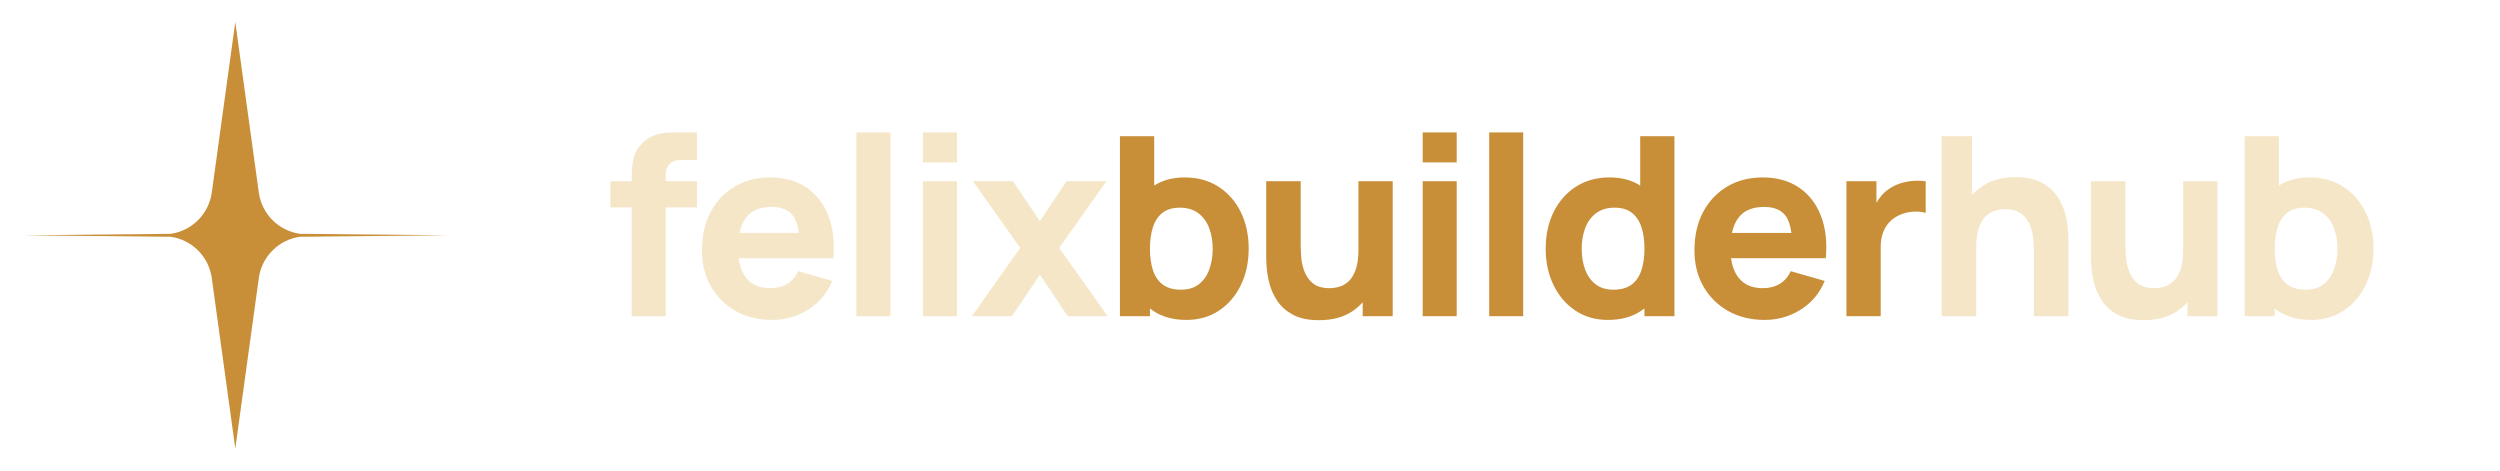
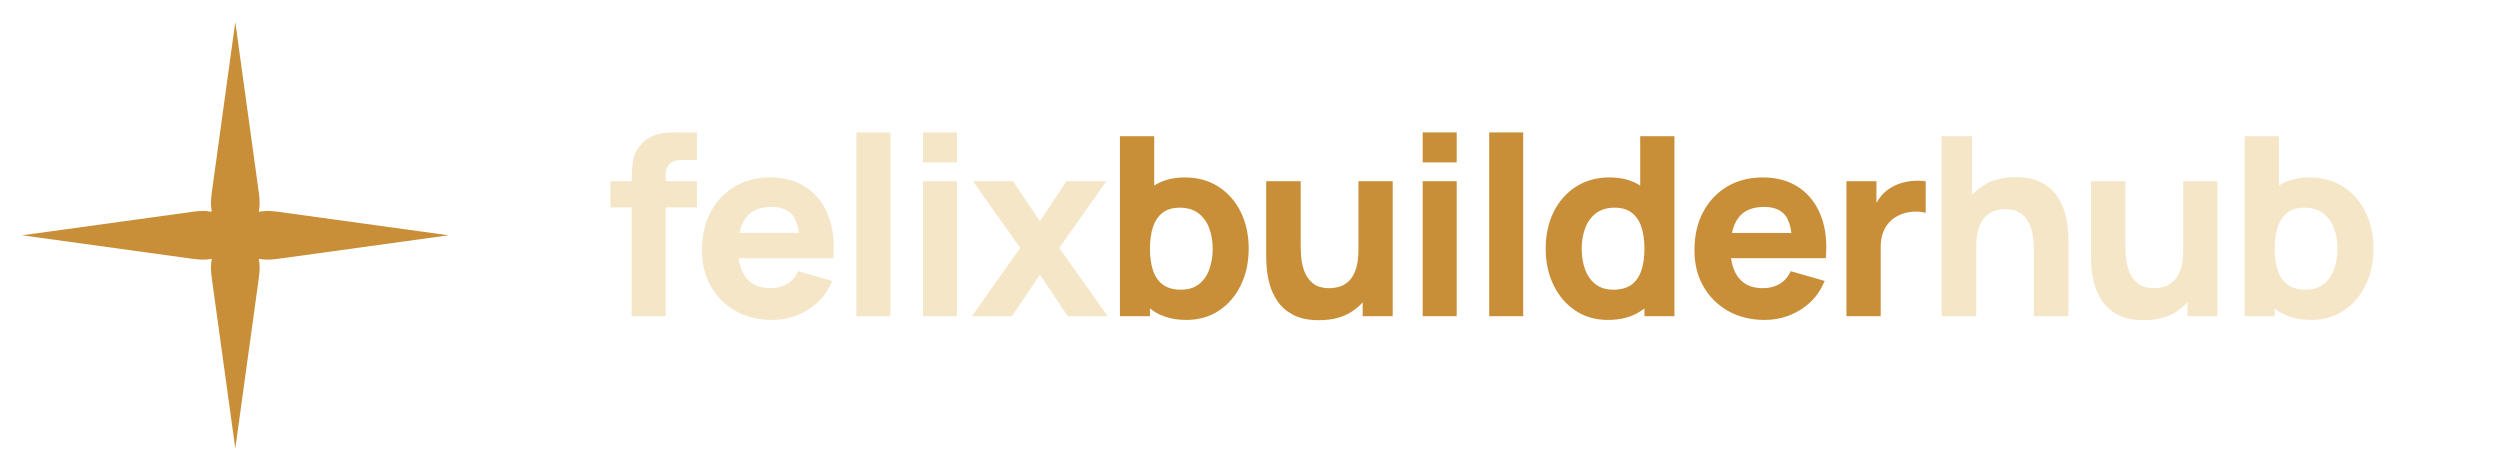
<svg xmlns="http://www.w3.org/2000/svg" width="340" height="64" viewBox="0 0 340 64" fill="none" role="img" aria-label="felixbuilderhub">
-   <path d="M32 3 L35.2 26.2 C35.6 29.1 37.9 31.4 40.8 31.8 L61 32 L40.8 32.2 C37.9 32.6 35.6 34.9 35.2 37.8 L32 61 L28.8 37.8 C28.4 34.9 26.1 32.6 23.2 32.2 L3 32 L23.2 31.8 C26.1 31.4 28.4 29.1 28.8 26.2 Z" fill="#c88f38" />
+   <path d="M32 3 L35.2 26.2 C35.75 30.16 33.84 28.25 37.8 28.8 L61 32 L37.8 35.2 C33.84 35.75 35.75 33.84 35.2 37.8 L32 61 L28.8 37.8 C28.25 33.84 30.16 35.75 26.2 35.2 L3 32 L26.2 28.8 C30.16 28.25 28.25 30.16 28.8 26.2 Z" fill="#c88f38" />
  <path d="M90.534 43L85.910 43L85.910 28.210L83.020 28.210L83.020 24.640L85.910 24.640Q85.910 23.960 85.944 23.127L85.944 23.127Q85.978 22.243 86.225 21.342Q86.471 20.441 87.134 19.710L87.134 19.710Q87.984 18.758 88.978 18.409Q89.973 18.061 90.908 18.035Q91.843 18.010 92.506 18.010L92.506 18.010L94.784 18.010L94.784 21.750L92.676 21.750Q91.588 21.750 91.061 22.302Q90.534 22.855 90.534 23.620L90.534 23.620L90.534 24.640L94.784 24.640L94.784 28.210L90.534 28.210L90.534 43Z M105.018 43.510L105.018 43.510Q102.196 43.510 100.046 42.294Q97.895 41.079 96.680 38.946Q95.464 36.812 95.464 34.058L95.464 34.058Q95.464 31.049 96.654 28.822Q97.844 26.595 99.935 25.362Q102.026 24.130 104.746 24.130L104.746 24.130Q107.636 24.130 109.659 25.490Q111.682 26.850 112.651 29.315Q113.620 31.780 113.331 35.112L113.331 35.112L100.445 35.112Q100.666 36.761 101.482 37.781L101.482 37.781Q102.587 39.192 104.746 39.192L104.746 39.192Q106.106 39.192 107.075 38.597Q108.044 38.002 108.554 36.880L108.554 36.880L113.178 38.206Q112.141 40.722 109.906 42.116Q107.670 43.510 105.018 43.510ZM100.564 31.678L108.656 31.678Q108.452 30.182 107.874 29.366L107.874 29.366Q106.973 28.142 104.950 28.142L104.950 28.142Q102.587 28.142 101.482 29.570L101.482 29.570Q100.836 30.403 100.564 31.678L100.564 31.678Z M121.100 43L116.476 43L116.476 18.010L121.100 18.010L121.100 43Z M130.144 22.090L125.520 22.090L125.520 18.010L130.144 18.010L130.144 22.090ZM130.144 43L125.520 43L125.520 24.640L130.144 24.640L130.144 43Z M137.624 43L132.184 43L138.746 33.718L132.320 24.640L137.760 24.640L141.432 30.080L145.036 24.640L150.476 24.640L144.050 33.718L150.646 43L145.206 43L141.432 37.356L137.624 43Z" fill="#f5e6c8" />
  <path d="M161.356 43.510L161.356 43.510Q158.619 43.510 156.783 42.235L156.783 42.235Q156.579 42.099 156.392 41.946L156.392 41.946L156.392 43L152.312 43L152.312 18.520L156.970 18.520L156.970 25.235Q158.687 24.130 161.118 24.130L161.118 24.130Q163.753 24.130 165.708 25.388Q167.663 26.646 168.743 28.831Q169.822 31.015 169.822 33.820L169.822 33.820Q169.822 36.574 168.760 38.767Q167.697 40.960 165.793 42.235Q163.889 43.510 161.356 43.510ZM160.608 39.396L160.608 39.396Q162.104 39.396 163.056 38.648Q164.008 37.900 164.467 36.633Q164.926 35.367 164.926 33.820L164.926 33.820Q164.926 32.290 164.450 31.023Q163.974 29.757 162.980 29.000Q161.985 28.244 160.438 28.244L160.438 28.244Q158.993 28.244 158.101 28.941Q157.208 29.638 156.800 30.896Q156.392 32.154 156.392 33.820Q156.392 35.486 156.800 36.744Q157.208 38.002 158.135 38.699Q159.061 39.396 160.608 39.396Z M179.376 43.544L179.376 43.544Q177.217 43.544 175.857 42.813Q174.497 42.082 173.740 40.960Q172.984 39.838 172.661 38.623Q172.338 37.407 172.270 36.404Q172.202 35.401 172.202 34.942L172.202 34.942L172.202 24.640L176.894 24.640L176.894 33.310Q176.894 33.939 176.962 34.916Q177.030 35.894 177.387 36.880Q177.744 37.866 178.552 38.529Q179.359 39.192 180.838 39.192L180.838 39.192Q181.433 39.192 182.113 39.005Q182.793 38.818 183.388 38.282Q183.983 37.747 184.365 36.701Q184.748 35.656 184.748 33.956L184.748 33.956L184.748 24.640L189.406 24.640L189.406 43L185.326 43L185.326 41.113Q184.697 41.827 183.864 42.371L183.864 42.371Q182.079 43.544 179.376 43.544Z M198.110 22.090L193.486 22.090L193.486 18.010L198.110 18.010L198.110 22.090ZM198.110 43L193.486 43L193.486 24.640L198.110 24.640L198.110 43Z M207.154 43L202.530 43L202.530 18.010L207.154 18.010L207.154 43Z M218.680 43.510L218.680 43.510Q216.147 43.510 214.243 42.235Q212.339 40.960 211.277 38.767Q210.214 36.574 210.214 33.820L210.214 33.820Q210.214 31.015 211.294 28.831Q212.373 26.646 214.328 25.388Q216.283 24.130 218.918 24.130L218.918 24.130Q221.349 24.130 223.066 25.235L223.066 25.235L223.066 18.520L227.724 18.520L227.724 43L223.644 43L223.644 41.946Q223.457 42.099 223.253 42.235L223.253 42.235Q221.417 43.510 218.680 43.510ZM219.428 39.396L219.428 39.396Q220.975 39.396 221.902 38.699Q222.828 38.002 223.236 36.744Q223.644 35.486 223.644 33.820Q223.644 32.154 223.236 30.896Q222.828 29.638 221.936 28.941Q221.043 28.244 219.598 28.244L219.598 28.244Q218.051 28.244 217.057 29.000Q216.062 29.757 215.586 31.023Q215.110 32.290 215.110 33.820L215.110 33.820Q215.110 35.367 215.569 36.633Q216.028 37.900 216.980 38.648Q217.932 39.396 219.428 39.396Z M239.998 43.510L239.998 43.510Q237.176 43.510 235.026 42.294Q232.875 41.079 231.660 38.946Q230.444 36.812 230.444 34.058L230.444 34.058Q230.444 31.049 231.634 28.822Q232.824 26.595 234.915 25.362Q237.006 24.130 239.726 24.130L239.726 24.130Q242.616 24.130 244.639 25.490Q246.662 26.850 247.631 29.315Q248.600 31.780 248.311 35.112L248.311 35.112L235.425 35.112Q235.646 36.761 236.462 37.781L236.462 37.781Q237.567 39.192 239.726 39.192L239.726 39.192Q241.086 39.192 242.055 38.597Q243.024 38.002 243.534 36.880L243.534 36.880L248.158 38.206Q247.121 40.722 244.886 42.116Q242.650 43.510 239.998 43.510ZM235.544 31.678L243.636 31.678Q243.432 30.182 242.854 29.366L242.854 29.366Q241.953 28.142 239.930 28.142L239.930 28.142Q237.567 28.142 236.462 29.570L236.462 29.570Q235.816 30.403 235.544 31.678L235.544 31.678Z M255.774 43L251.116 43L251.116 24.640L255.196 24.640L255.196 27.598Q255.417 27.190 255.706 26.816L255.706 26.816Q256.301 26.034 257.168 25.524L257.168 25.524Q257.831 25.116 258.613 24.886Q259.395 24.657 260.228 24.598Q261.061 24.538 261.894 24.640L261.894 24.640L261.894 28.958Q261.129 28.720 260.118 28.796Q259.106 28.873 258.290 29.264L258.290 29.264Q257.474 29.638 256.913 30.258Q256.352 30.879 256.063 31.721Q255.774 32.562 255.774 33.616L255.774 33.616L255.774 43Z" fill="#c88f38" />
  <path d="M281.308 43L276.616 43L276.616 34.330Q276.616 33.701 276.548 32.724Q276.480 31.746 276.123 30.760Q275.766 29.774 274.959 29.111Q274.151 28.448 272.672 28.448L272.672 28.448Q272.077 28.448 271.397 28.635Q270.717 28.822 270.122 29.357Q269.527 29.893 269.145 30.930Q268.762 31.967 268.762 33.684L268.762 33.684L268.762 43L264.070 43L264.070 18.520L268.184 18.520L268.184 26.527Q268.813 25.813 269.663 25.269L269.663 25.269Q271.431 24.096 274.134 24.096L274.134 24.096Q276.293 24.096 277.653 24.827Q279.013 25.558 279.770 26.680Q280.526 27.802 280.849 29.017Q281.172 30.233 281.240 31.236Q281.308 32.239 281.308 32.698L281.308 32.698L281.308 43Z M291.542 43.544L291.542 43.544Q289.383 43.544 288.023 42.813Q286.663 42.082 285.907 40.960Q285.150 39.838 284.827 38.623Q284.504 37.407 284.436 36.404Q284.368 35.401 284.368 34.942L284.368 34.942L284.368 24.640L289.060 24.640L289.060 33.310Q289.060 33.939 289.128 34.916Q289.196 35.894 289.553 36.880Q289.910 37.866 290.718 38.529Q291.525 39.192 293.004 39.192L293.004 39.192Q293.599 39.192 294.279 39.005Q294.959 38.818 295.554 38.282Q296.149 37.747 296.532 36.701Q296.914 35.656 296.914 33.956L296.914 33.956L296.914 24.640L301.572 24.640L301.572 43L297.492 43L297.492 41.113Q296.863 41.827 296.030 42.371L296.030 42.371Q294.245 43.544 291.542 43.544Z M314.322 43.510L314.322 43.510Q311.585 43.510 309.749 42.235L309.749 42.235Q309.545 42.099 309.358 41.946L309.358 41.946L309.358 43L305.278 43L305.278 18.520L309.936 18.520L309.936 25.235Q311.653 24.130 314.084 24.130L314.084 24.130Q316.719 24.130 318.674 25.388Q320.629 26.646 321.709 28.831Q322.788 31.015 322.788 33.820L322.788 33.820Q322.788 36.574 321.726 38.767Q320.663 40.960 318.759 42.235Q316.855 43.510 314.322 43.510ZM313.574 39.396L313.574 39.396Q315.070 39.396 316.022 38.648Q316.974 37.900 317.433 36.633Q317.892 35.367 317.892 33.820L317.892 33.820Q317.892 32.290 317.416 31.023Q316.940 29.757 315.946 29.000Q314.951 28.244 313.404 28.244L313.404 28.244Q311.959 28.244 311.067 28.941Q310.174 29.638 309.766 30.896Q309.358 32.154 309.358 33.820Q309.358 35.486 309.766 36.744Q310.174 38.002 311.101 38.699Q312.027 39.396 313.574 39.396Z" fill="#f5e6c8" />
</svg>
